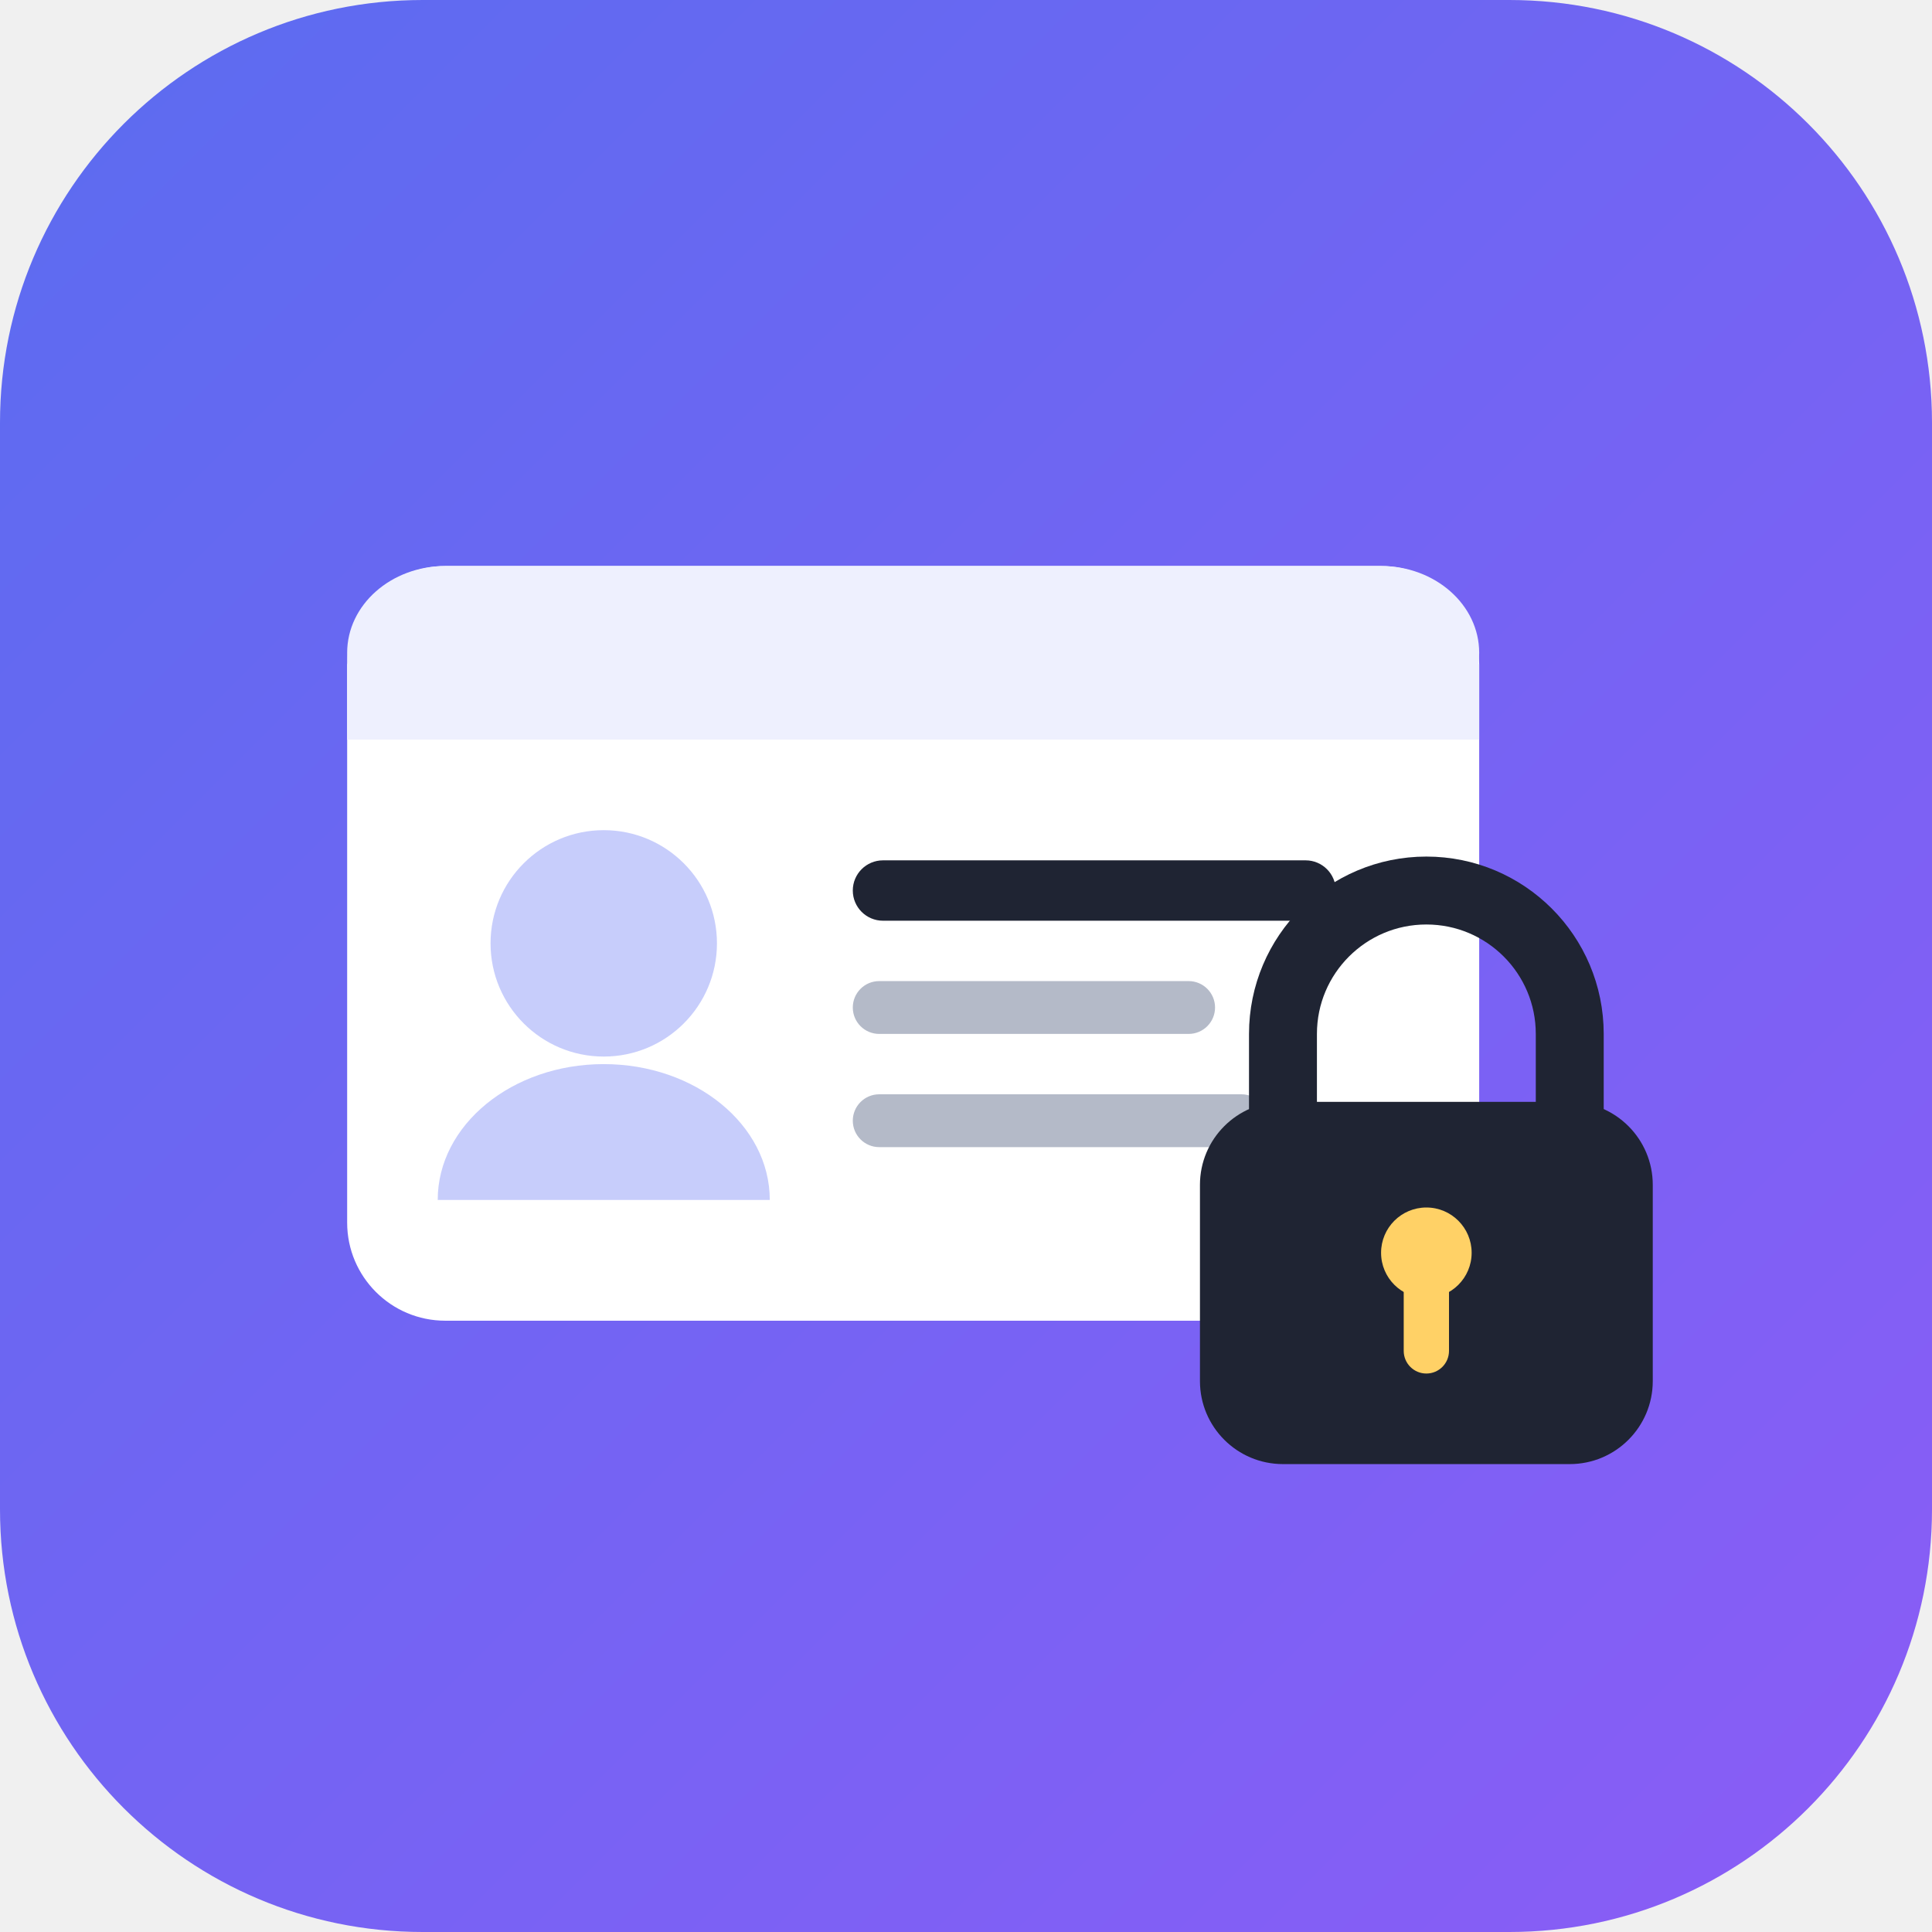
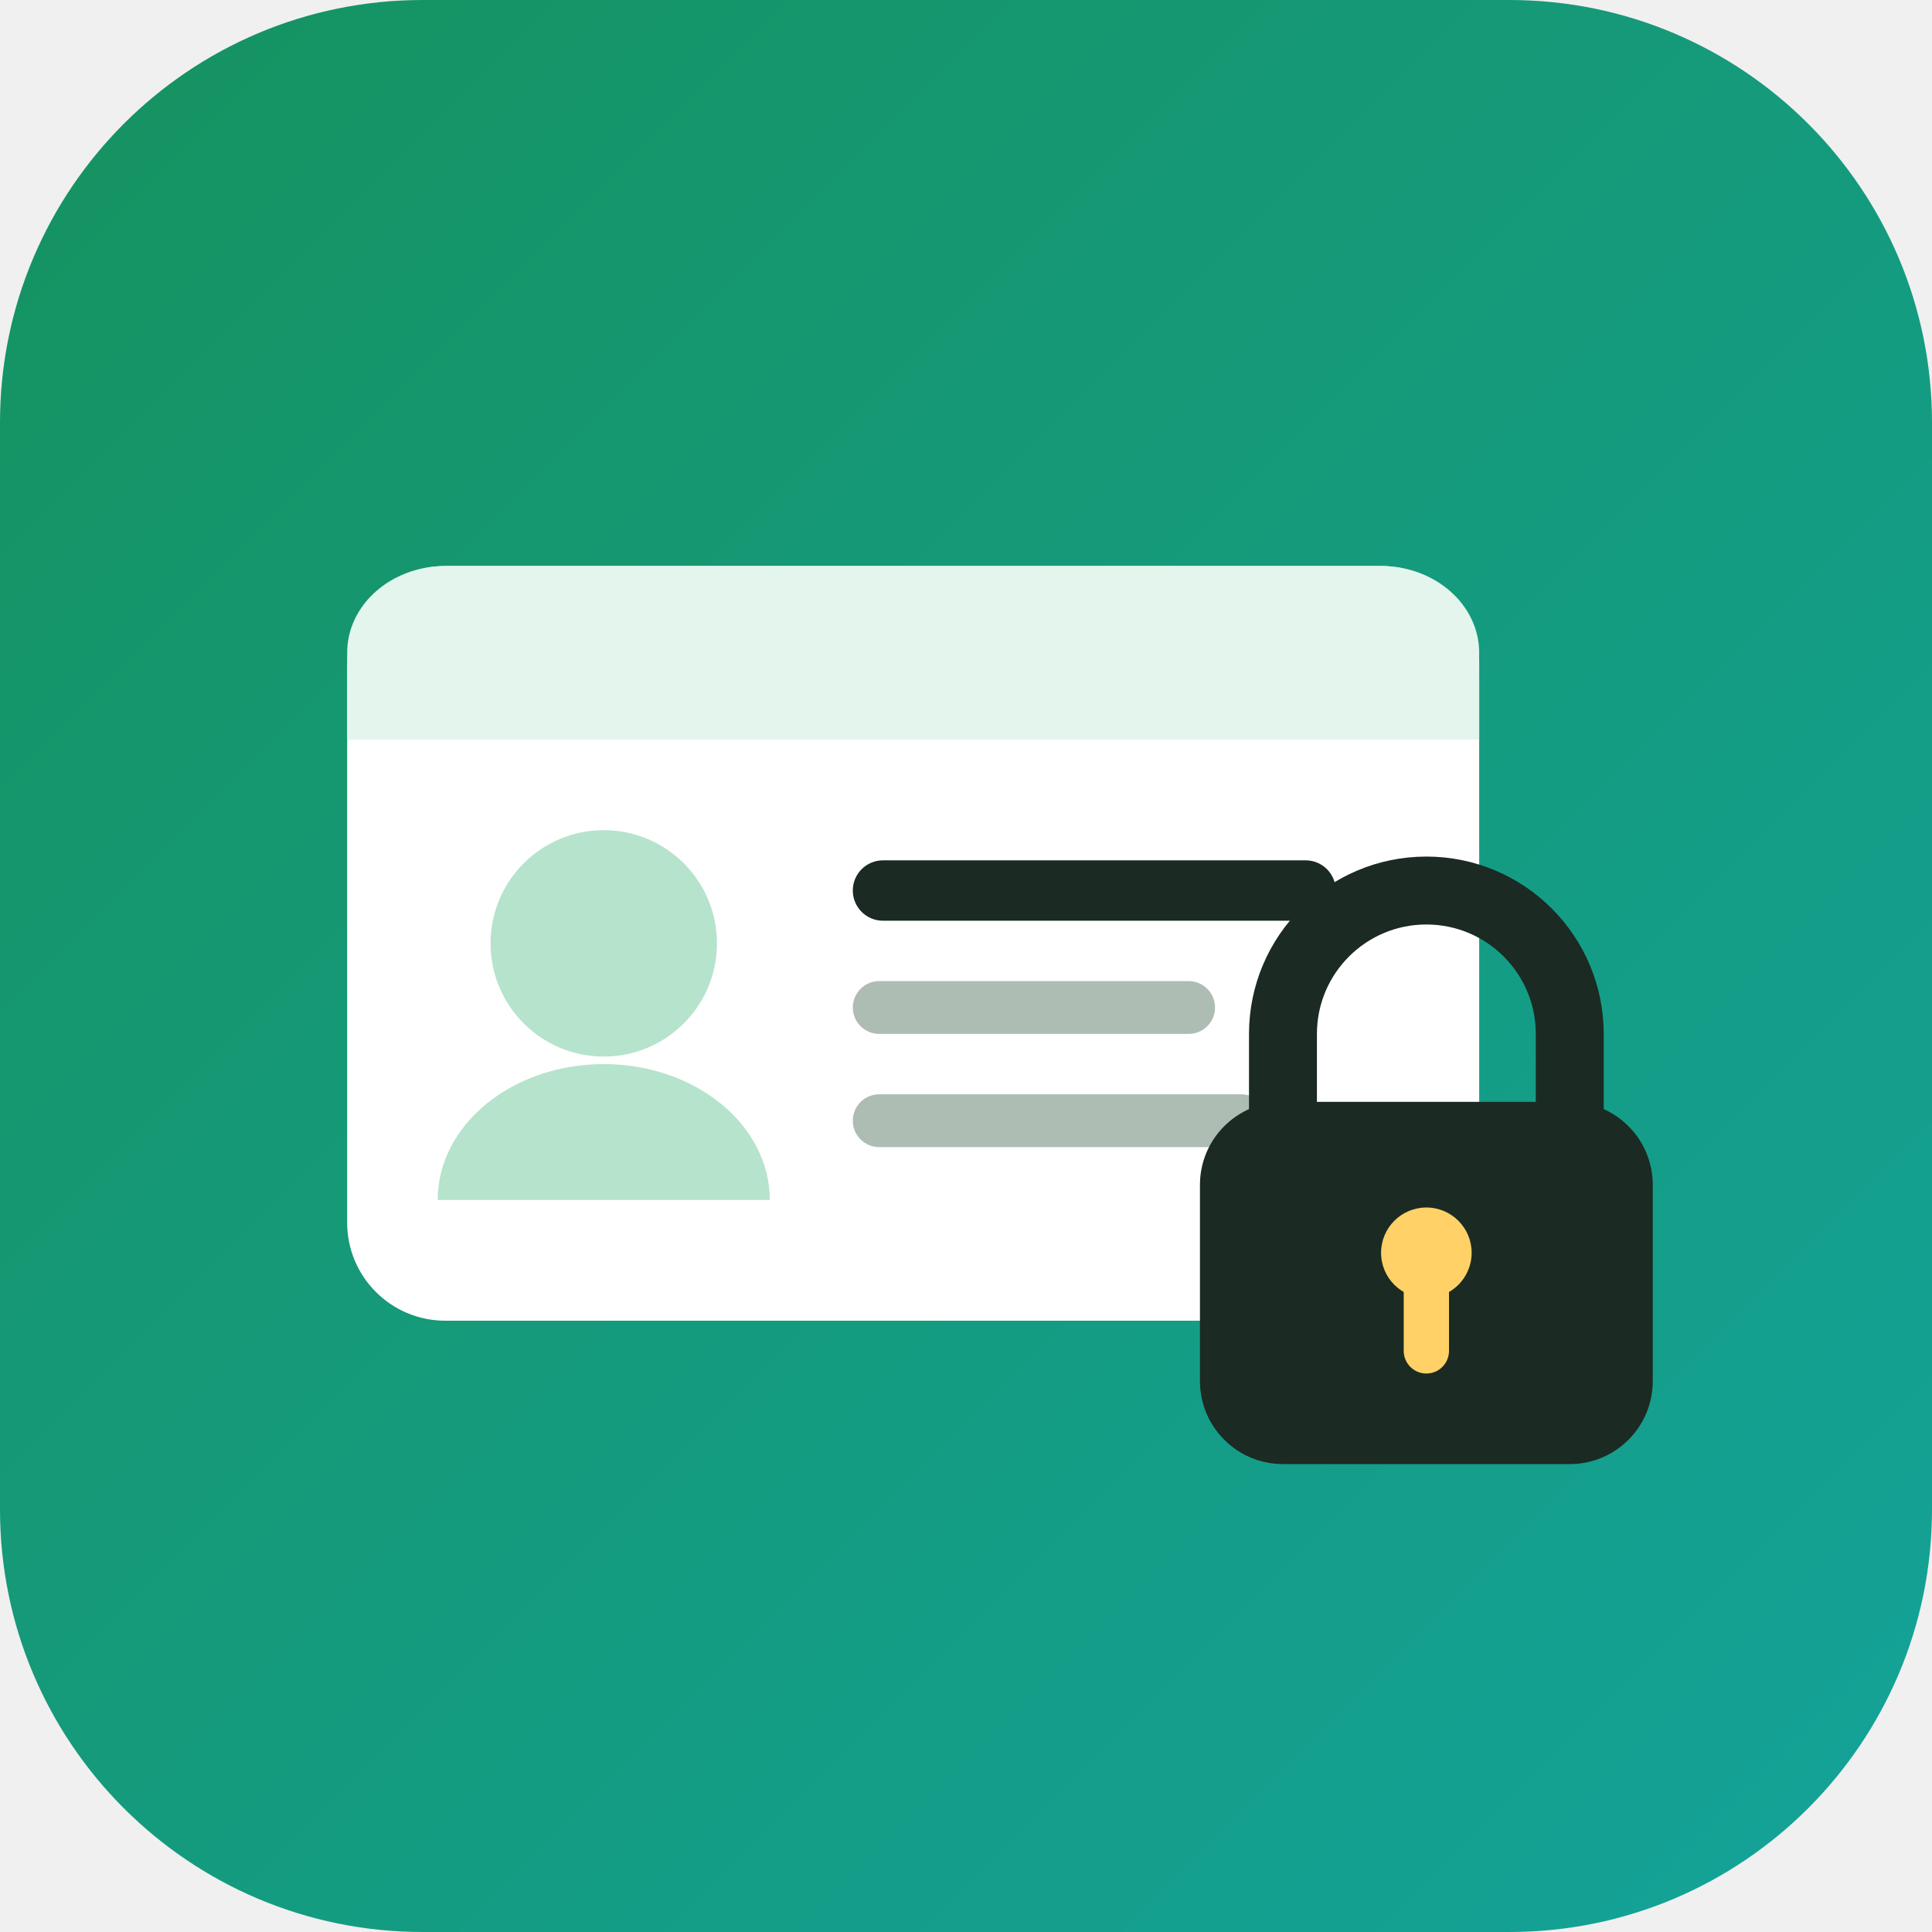
<svg xmlns="http://www.w3.org/2000/svg" viewBox="0 0 512 512">
  <defs>
    <linearGradient id="g" x1="0" y1="0" x2="1" y2="1">
-       <stop offset="0" stop-color="#5B6CF0" />
-       <stop offset="1" stop-color="#8B5CF6" />
+       <stop offset="0" stop-color="#15925F" />
+       <stop offset="1" stop-color="#14A39A" />
    </linearGradient>
  </defs>
  <rect width="512" height="512" rx="112" fill="url(#g)" />
  <rect x="92" y="150" width="300" height="200" rx="26" fill="#fff" />
-   <rect x="92" y="150" width="300" height="46" rx="26" fill="#EEF0FE" />
-   <rect x="92" y="176" width="300" height="20" fill="#EEF0FE" />
-   <circle cx="160" cy="250" r="30" fill="#C7CDFB" />
-   <path d="M116 318 a44 36 0 0 1 88 0 z" fill="#C7CDFB" />
-   <rect x="226" y="228" width="128" height="16" rx="8" fill="#1F2433" />
-   <rect x="226" y="260" width="96" height="14" rx="7" fill="#B4BAC8" />
-   <rect x="226" y="290" width="110" height="14" rx="7" fill="#B4BAC8" />
-   <path d="M340 300 v-26 a38 38 0 0 1 76 0 v26" fill="none" stroke="#1F2433" stroke-width="18" stroke-linecap="round" />
-   <rect x="318" y="292" width="120" height="96" rx="22" fill="#1F2433" />
+   <rect x="92" y="150" width="300" height="46" rx="26" fill="#E3F5EC" />
+   <rect x="92" y="176" width="300" height="20" fill="#E3F5EC" />
+   <circle cx="160" cy="250" r="30" fill="#B6E3CC" />
+   <path d="M116 318 a44 36 0 0 1 88 0 z" fill="#B6E3CC" />
+   <rect x="226" y="228" width="128" height="16" rx="8" fill="#1B2A23" />
+   <rect x="226" y="260" width="96" height="14" rx="7" fill="#AEBDB4" />
+   <rect x="226" y="290" width="110" height="14" rx="7" fill="#AEBDB4" />
+   <path d="M340 300 v-26 a38 38 0 0 1 76 0 v26" fill="none" stroke="#1B2A23" stroke-width="18" stroke-linecap="round" />
+   <rect x="318" y="292" width="120" height="96" rx="22" fill="#1B2A23" />
  <circle cx="378" cy="332" r="12" fill="#FFD166" />
  <rect x="372" y="336" width="12" height="28" rx="6" fill="#FFD166" />
</svg>
